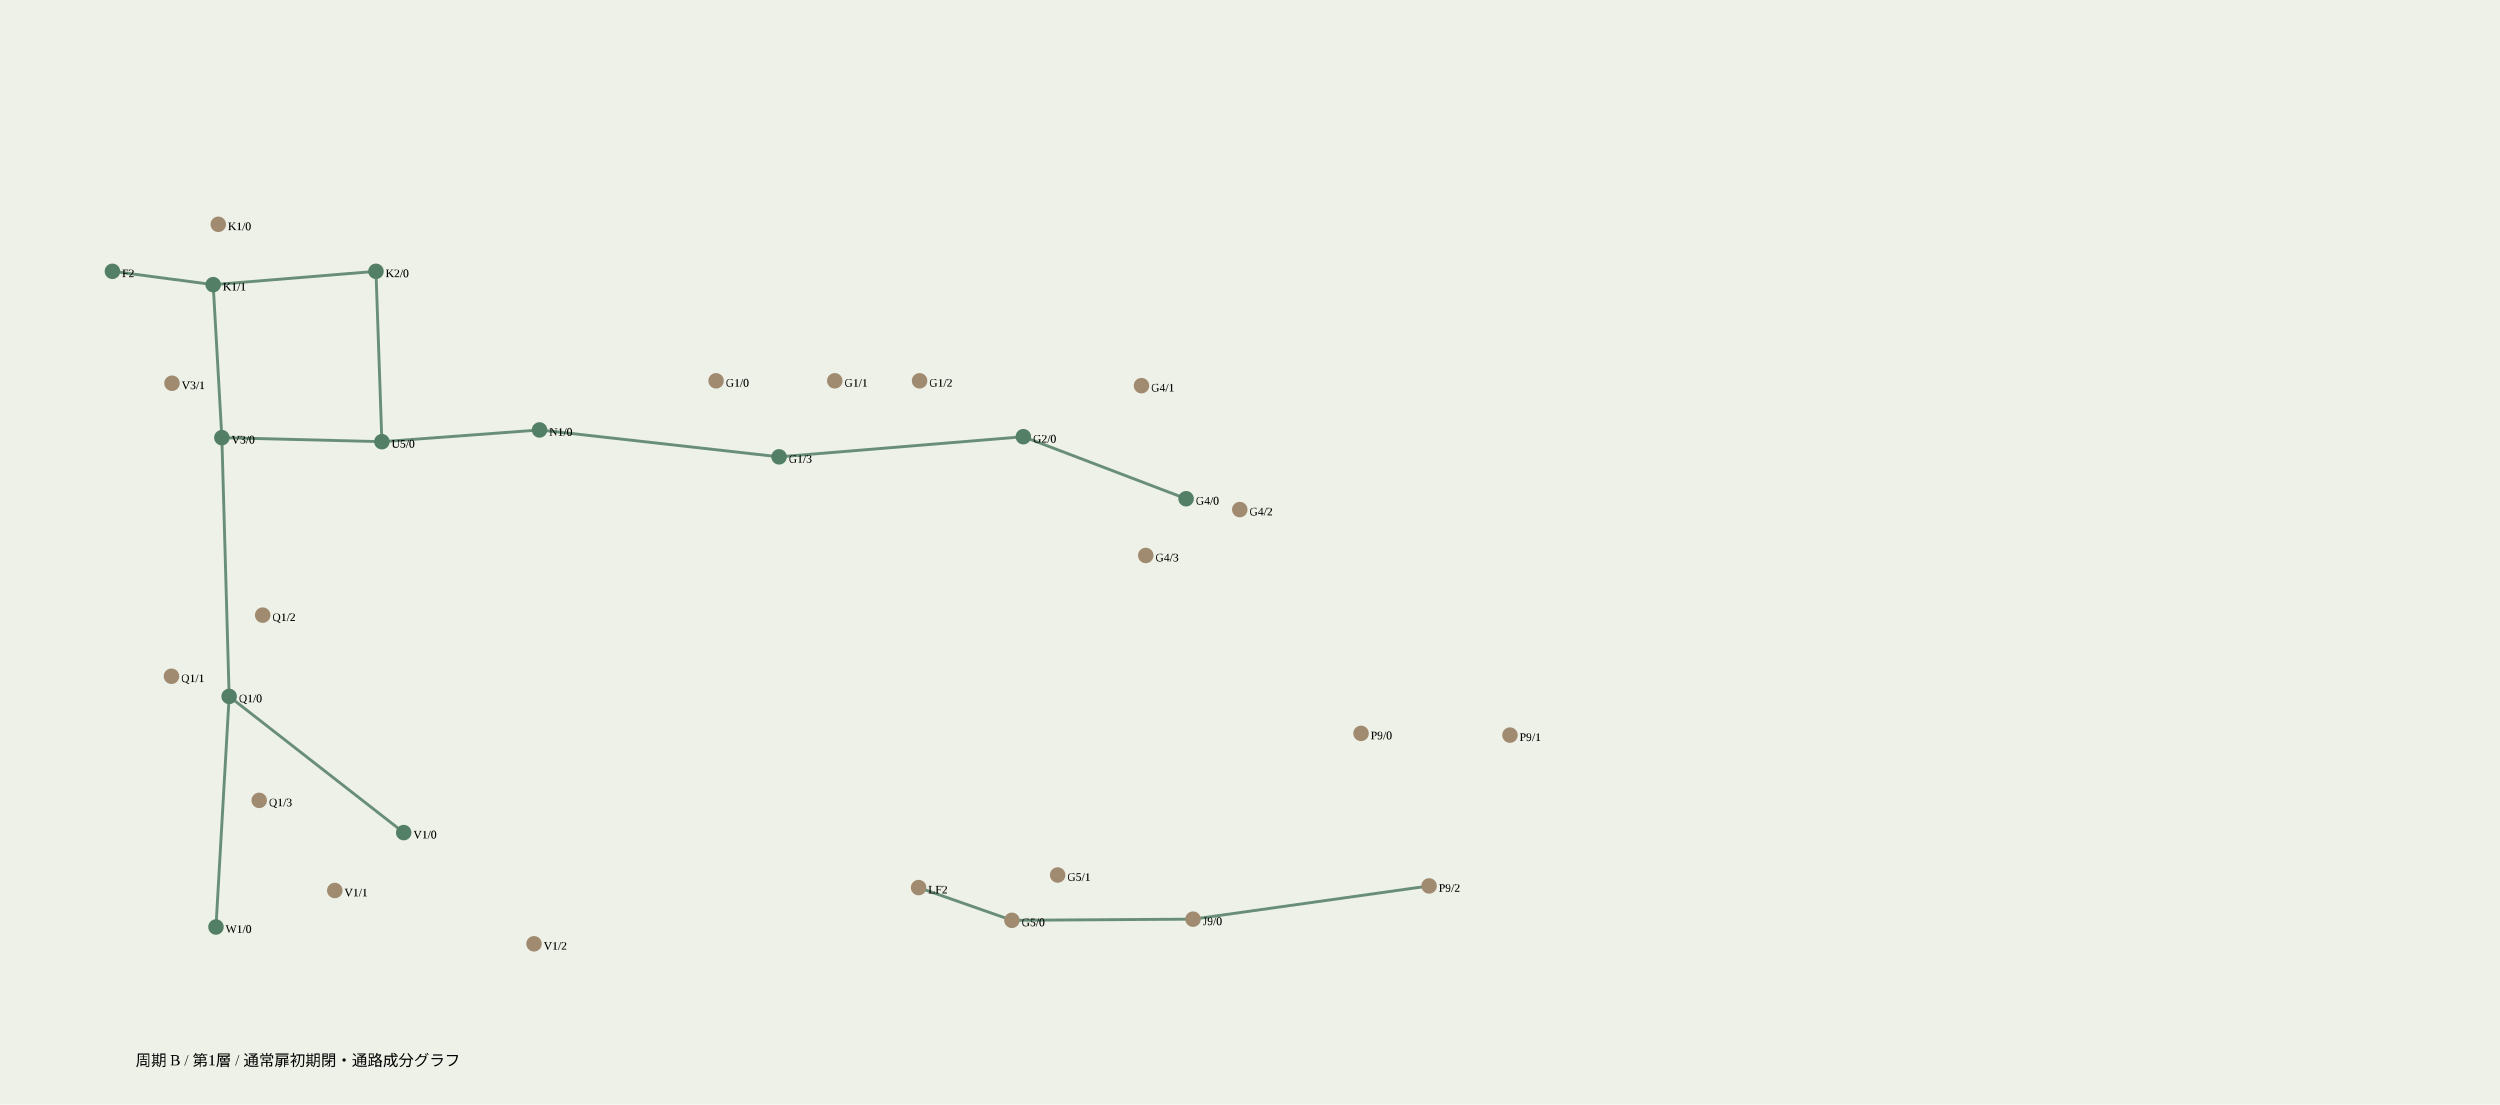
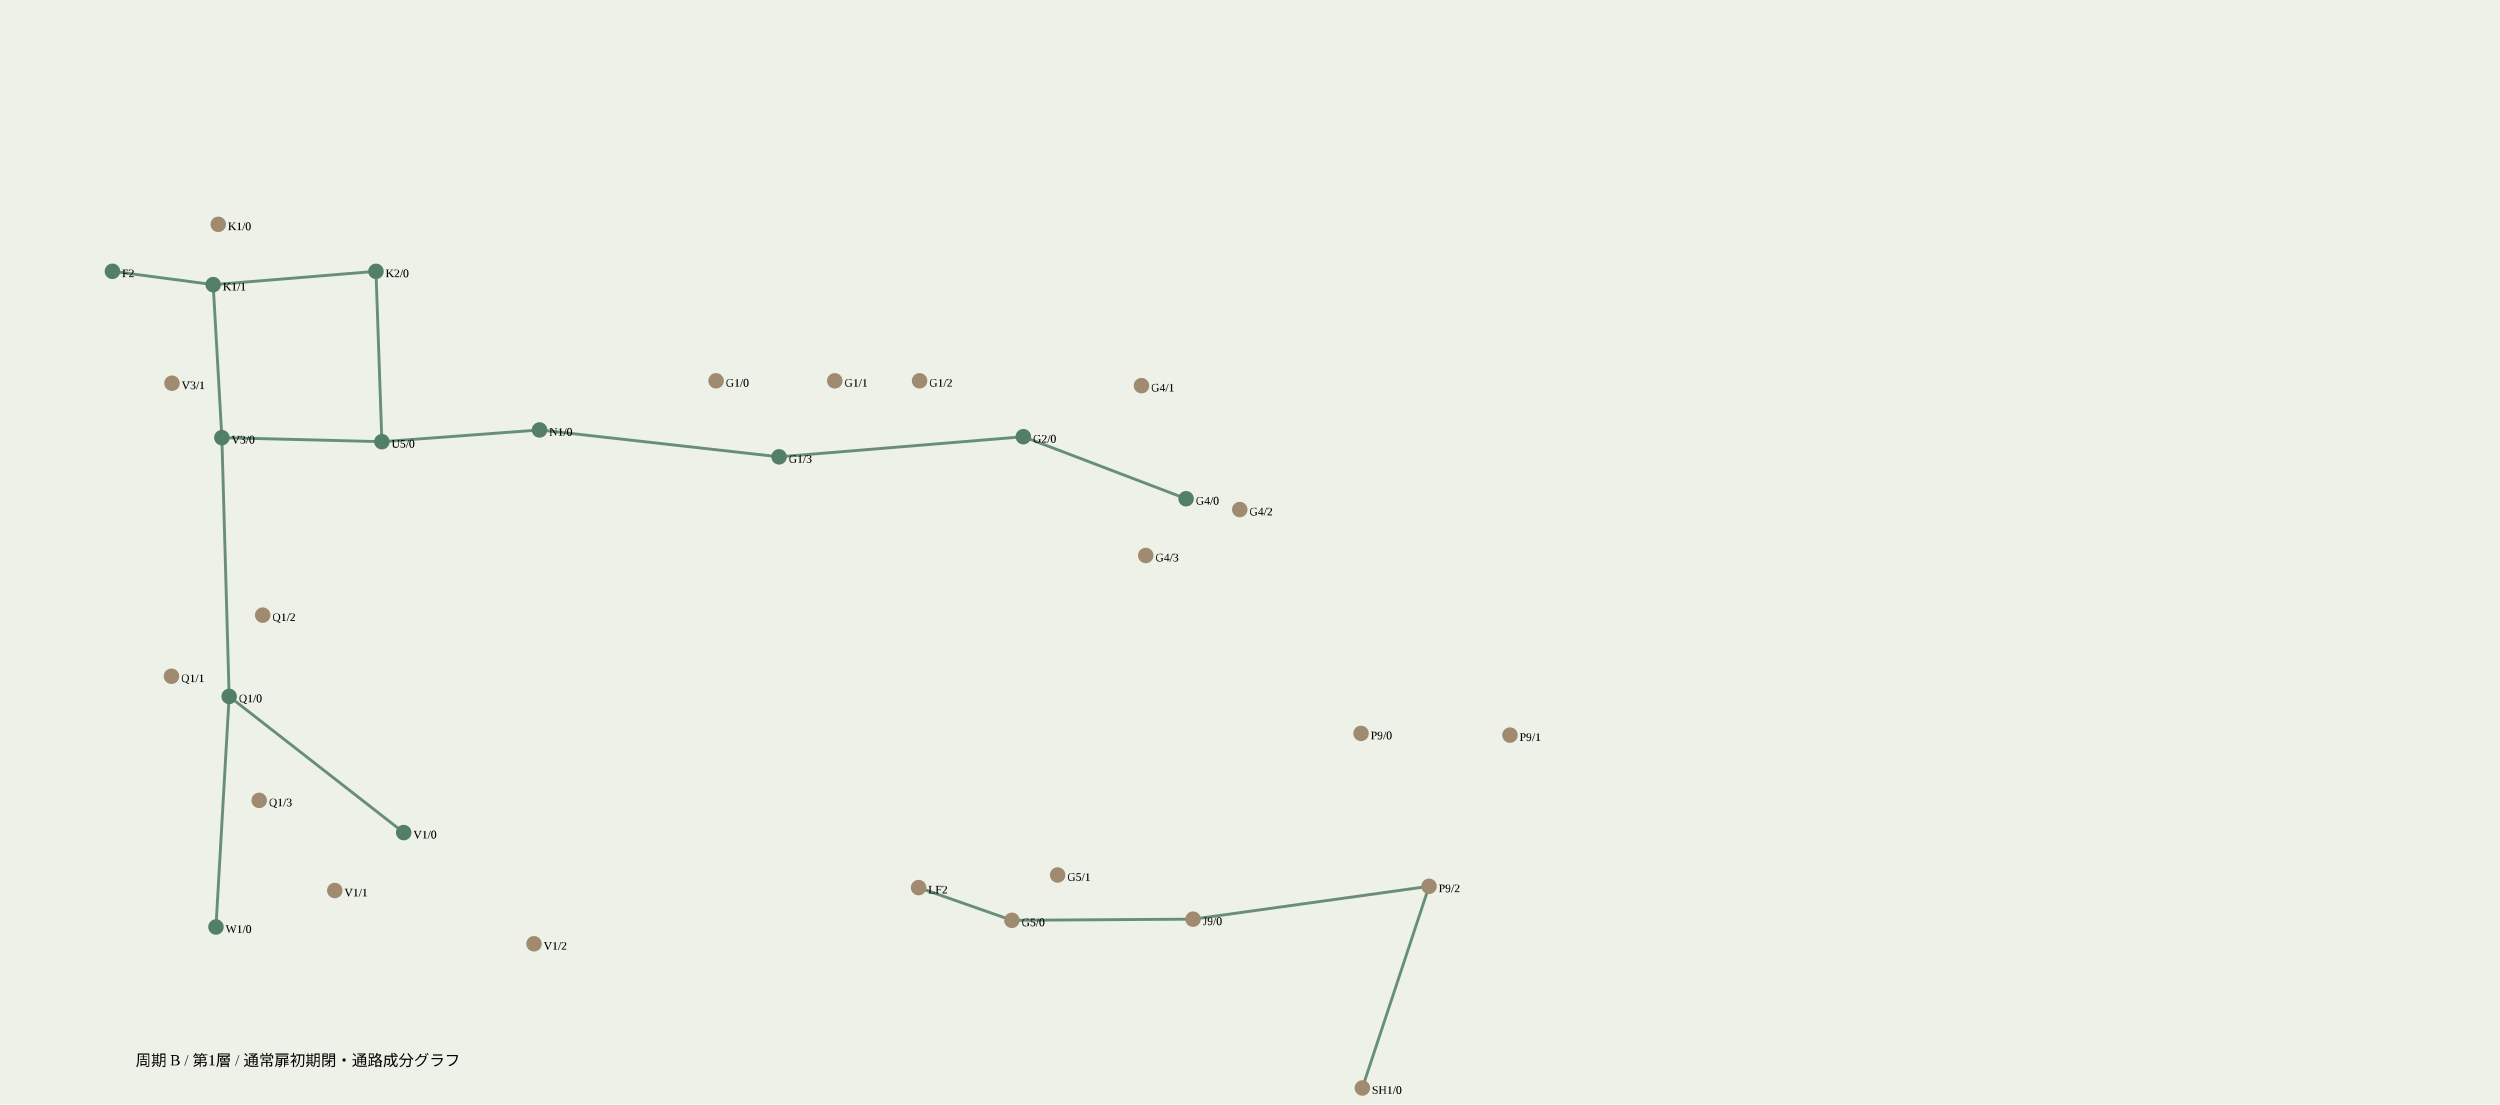
<svg xmlns="http://www.w3.org/2000/svg" viewBox="-7 -10 129 57">
  <rect x="-7" y="-10" width="129" height="57" fill="#eef1e7" />
  <line x1="4" y1="4.688" x2="12.4" y2="4" stroke="#688e78" stroke-width=".15" />
  <line x1="4" y1="4.688" x2="4.448" y2="12.583" stroke="#688e78" stroke-width=".15" />
  <line x1="12.4" y1="4" x2="12.705" y2="12.791" stroke="#688e78" stroke-width=".15" />
  <line x1="12.705" y1="12.791" x2="20.84" y2="12.185" stroke="#688e78" stroke-width=".15" />
  <line x1="20.84" y1="12.185" x2="33.2" y2="13.573" stroke="#688e78" stroke-width=".15" />
  <line x1="4.448" y1="12.583" x2="12.705" y2="12.791" stroke="#688e78" stroke-width=".15" />
  <line x1="4.448" y1="12.583" x2="4.824" y2="25.935" stroke="#688e78" stroke-width=".15" />
  <line x1="4.824" y1="25.935" x2="4.144" y2="37.833" stroke="#688e78" stroke-width=".15" />
  <line x1="4.824" y1="25.935" x2="13.831" y2="32.962" stroke="#688e78" stroke-width=".15" />
  <line x1="33.2" y1="13.573" x2="45.804" y2="12.534" stroke="#688e78" stroke-width=".15" />
  <line x1="45.804" y1="12.534" x2="54.202" y2="15.735" stroke="#688e78" stroke-width=".15" />
  <line x1="45.214" y1="37.488" x2="54.561" y2="37.428" stroke="#688e78" stroke-width=".15" />
-   <line x1="54.561" y1="37.428" x2="66.742" y2="35.714" stroke="#688e78" stroke-width=".15" />
+   <line x1="54.561" y1="37.428" x2="66.739" y2="35.733" stroke="#688e78" stroke-width=".15" />
+   <line x1="66.739" y1="35.733" x2="63.297" y2="46.141" stroke="#688e78" stroke-width=".15" />
  <line x1="40.4" y1="35.8" x2="45.214" y2="37.488" stroke="#688e78" stroke-width=".15" />
  <line x1="-1.2" y1="4" x2="4" y2="4.688" stroke="#688e78" stroke-width=".15" />
  <circle cx="4.263" cy="1.575" r=".4" fill="#a08b71" />
  <text x="4.763" y="1.875" font-size=".6">K1/0</text>
  <circle cx="4" cy="4.688" r=".4" fill="#537f67" />
  <text x="4.5" y="4.988" font-size=".6">K1/1</text>
  <circle cx="12.4" cy="4" r=".4" fill="#537f67" />
  <text x="12.9" y="4.3" font-size=".6">K2/0</text>
  <circle cx="12.705" cy="12.791" r=".4" fill="#537f67" />
  <text x="13.205" y="13.091" font-size=".6">U5/0</text>
  <circle cx="20.84" cy="12.185" r=".4" fill="#537f67" />
  <text x="21.34" y="12.485" font-size=".6">N1/0</text>
  <circle cx="13.831" cy="32.962" r=".4" fill="#537f67" />
  <text x="14.331" y="33.262" font-size=".6">V1/0</text>
  <circle cx="10.275" cy="35.95" r=".4" fill="#a08b71" />
  <text x="10.775" y="36.25" font-size=".6">V1/1</text>
  <circle cx="20.555" cy="38.7" r=".4" fill="#a08b71" />
  <text x="21.055" y="39" font-size=".6">V1/2</text>
  <circle cx="4.448" cy="12.583" r=".4" fill="#537f67" />
  <text x="4.948" y="12.883" font-size=".6">V3/0</text>
  <circle cx="1.875" cy="9.775" r=".4" fill="#a08b71" />
  <text x="2.375" y="10.075" font-size=".6">V3/1</text>
  <circle cx="4.824" cy="25.935" r=".4" fill="#537f67" />
  <text x="5.324" y="26.235" font-size=".6">Q1/0</text>
  <circle cx="1.847" cy="24.895" r=".4" fill="#a08b71" />
  <text x="2.347" y="25.195" font-size=".6">Q1/1</text>
  <circle cx="6.555" cy="21.741" r=".4" fill="#a08b71" />
  <text x="7.055" y="22.041" font-size=".6">Q1/2</text>
  <circle cx="6.375" cy="31.3" r=".4" fill="#a08b71" />
  <text x="6.875" y="31.6" font-size=".6">Q1/3</text>
  <circle cx="4.144" cy="37.833" r=".4" fill="#537f67" />
  <text x="4.644" y="38.133" font-size=".6">W1/0</text>
  <circle cx="29.95" cy="9.65" r=".4" fill="#a08b71" />
  <text x="30.45" y="9.95" font-size=".6">G1/0</text>
  <circle cx="36.075" cy="9.65" r=".4" fill="#a08b71" />
  <text x="36.575" y="9.95" font-size=".6">G1/1</text>
  <circle cx="40.45" cy="9.65" r=".4" fill="#a08b71" />
  <text x="40.95" y="9.95" font-size=".6">G1/2</text>
  <circle cx="33.2" cy="13.573" r=".4" fill="#537f67" />
  <text x="33.7" y="13.873" font-size=".6">G1/3</text>
  <circle cx="45.804" cy="12.534" r=".4" fill="#537f67" />
  <text x="46.304" y="12.834" font-size=".6">G2/0</text>
  <circle cx="54.202" cy="15.735" r=".4" fill="#537f67" />
  <text x="54.702" y="16.035" font-size=".6">G4/0</text>
  <circle cx="51.9" cy="9.9" r=".4" fill="#a08b71" />
  <text x="52.4" y="10.2" font-size=".6">G4/1</text>
  <circle cx="56.972" cy="16.294" r=".4" fill="#a08b71" />
  <text x="57.472" y="16.594" font-size=".6">G4/2</text>
  <circle cx="52.121" cy="18.663" r=".4" fill="#a08b71" />
  <text x="52.621" y="18.963" font-size=".6">G4/3</text>
  <circle cx="45.214" cy="37.488" r=".4" fill="#a08b71" />
  <text x="45.714" y="37.788" font-size=".6">G5/0</text>
  <circle cx="47.575" cy="35.15" r=".4" fill="#a08b71" />
  <text x="48.075" y="35.45" font-size=".6">G5/1</text>
  <circle cx="54.561" cy="37.428" r=".4" fill="#a08b71" />
  <text x="55.061" y="37.728" font-size=".6">J9/0</text>
  <circle cx="63.23" cy="27.843" r=".4" fill="#a08b71" />
  <text x="63.73" y="28.143" font-size=".6">P9/0</text>
  <circle cx="70.915" cy="27.931" r=".4" fill="#a08b71" />
  <text x="71.415" y="28.231" font-size=".6">P9/1</text>
-   <circle cx="66.742" cy="35.714" r=".4" fill="#a08b71" />
-   <text x="67.242" y="36.014" font-size=".6">P9/2</text>
+   <circle cx="66.739" cy="35.733" r=".4" fill="#a08b71" />
+   <text x="67.239" y="36.033" font-size=".6">P9/2</text>
+   <circle cx="63.297" cy="46.141" r=".4" fill="#a08b71" />
+   <text x="63.797" y="46.441" font-size=".6">SH1/0</text>
  <circle cx="-1.2" cy="4" r=".4" fill="#537f67" />
  <text x="-0.7" y="4.3" font-size=".6">F2</text>
  <circle cx="40.4" cy="35.8" r=".4" fill="#a08b71" />
  <text x="40.9" y="36.1" font-size=".6">LF2</text>
  <text x="0" y="45" font-size=".8">周期 B / 第1層 / 通常扉初期閉・通路成分グラフ</text>
</svg>
